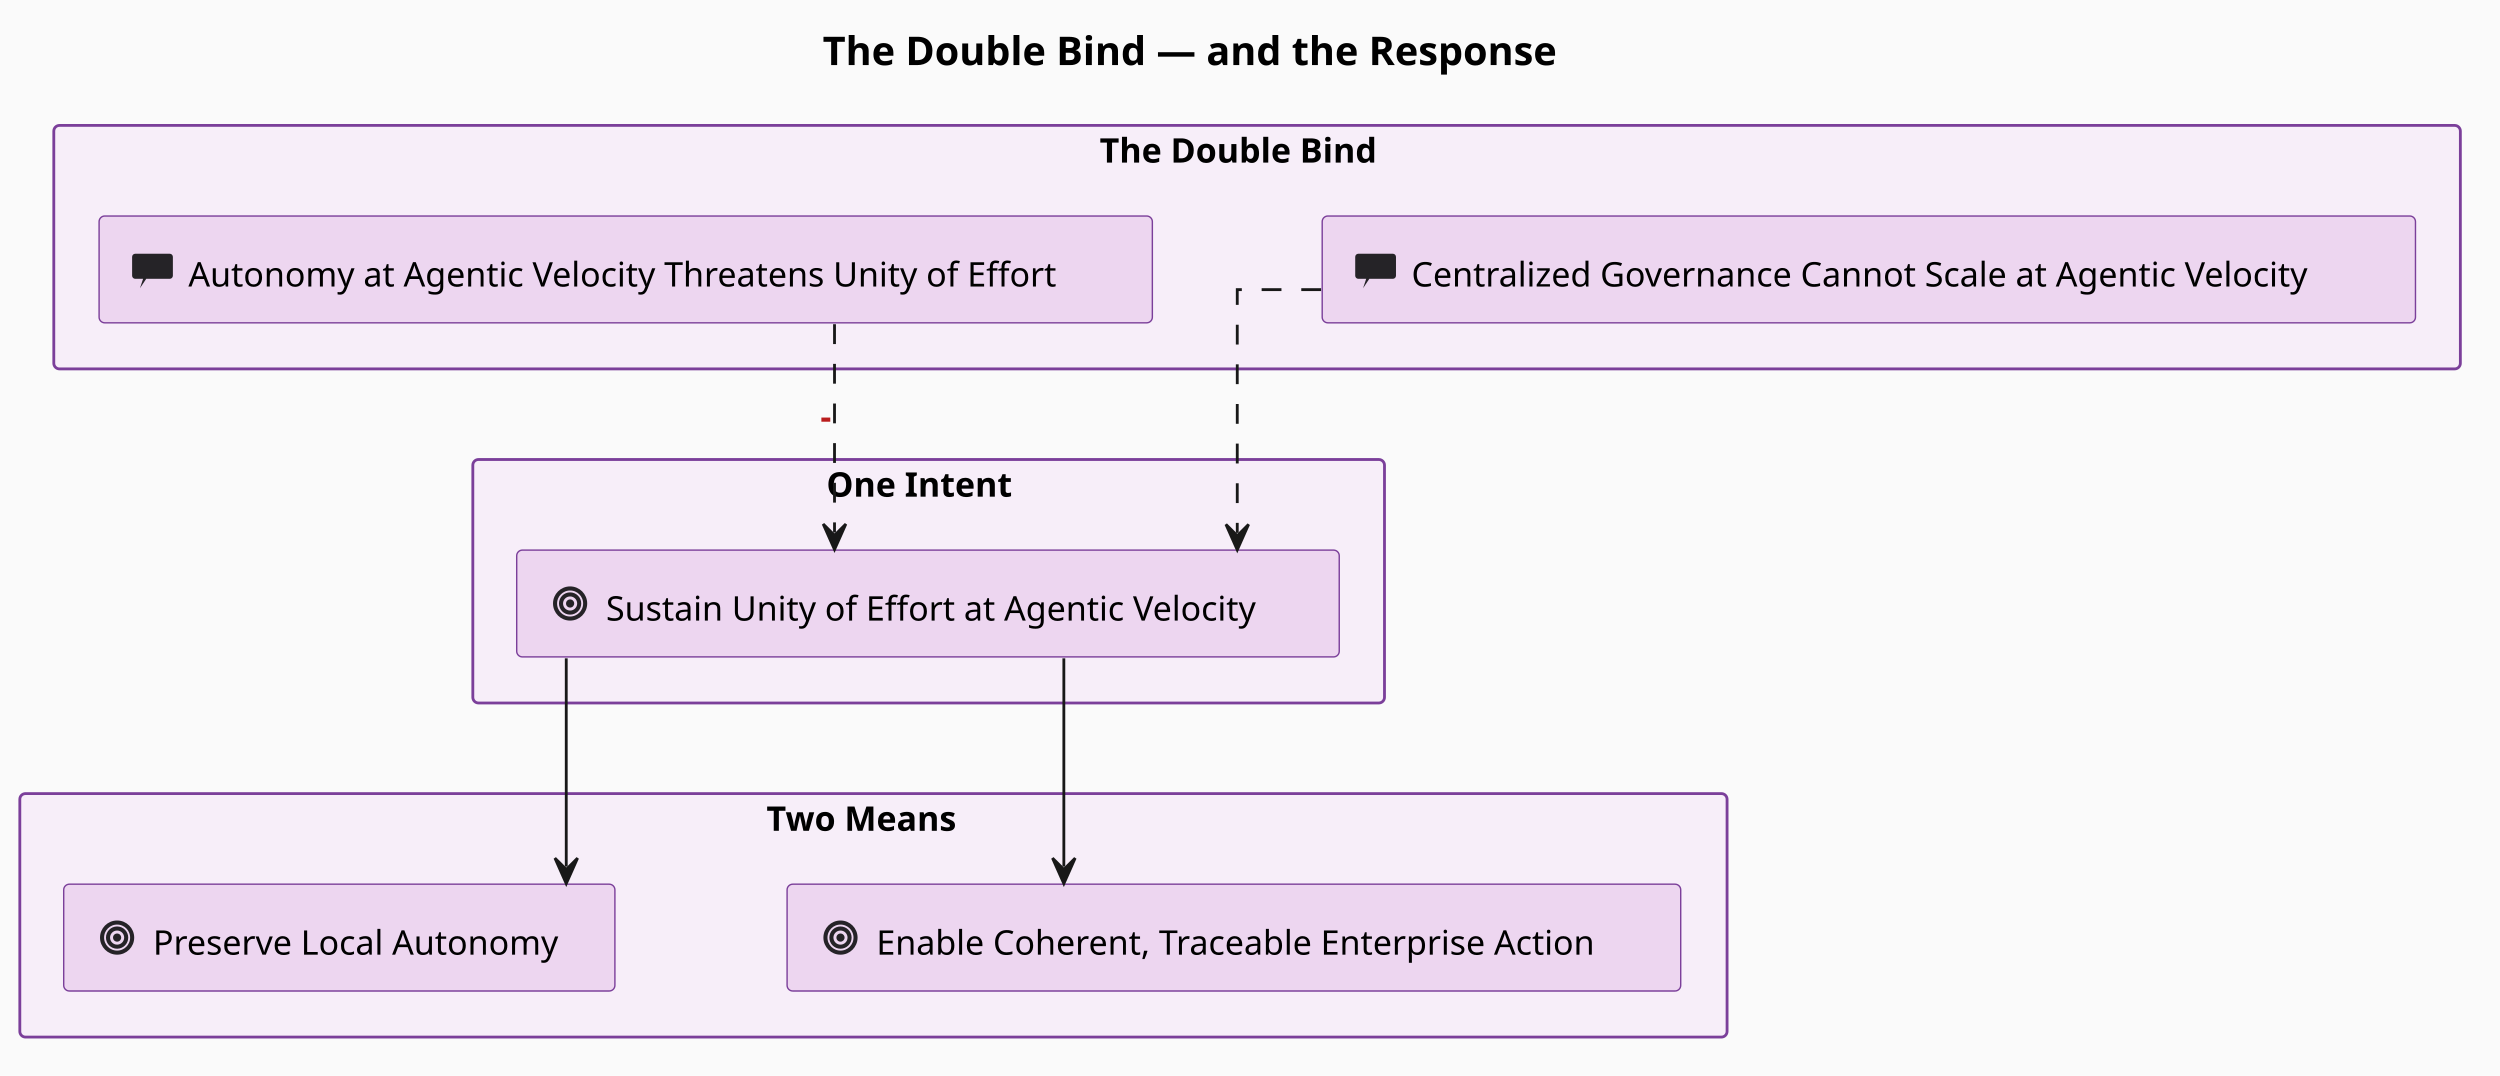
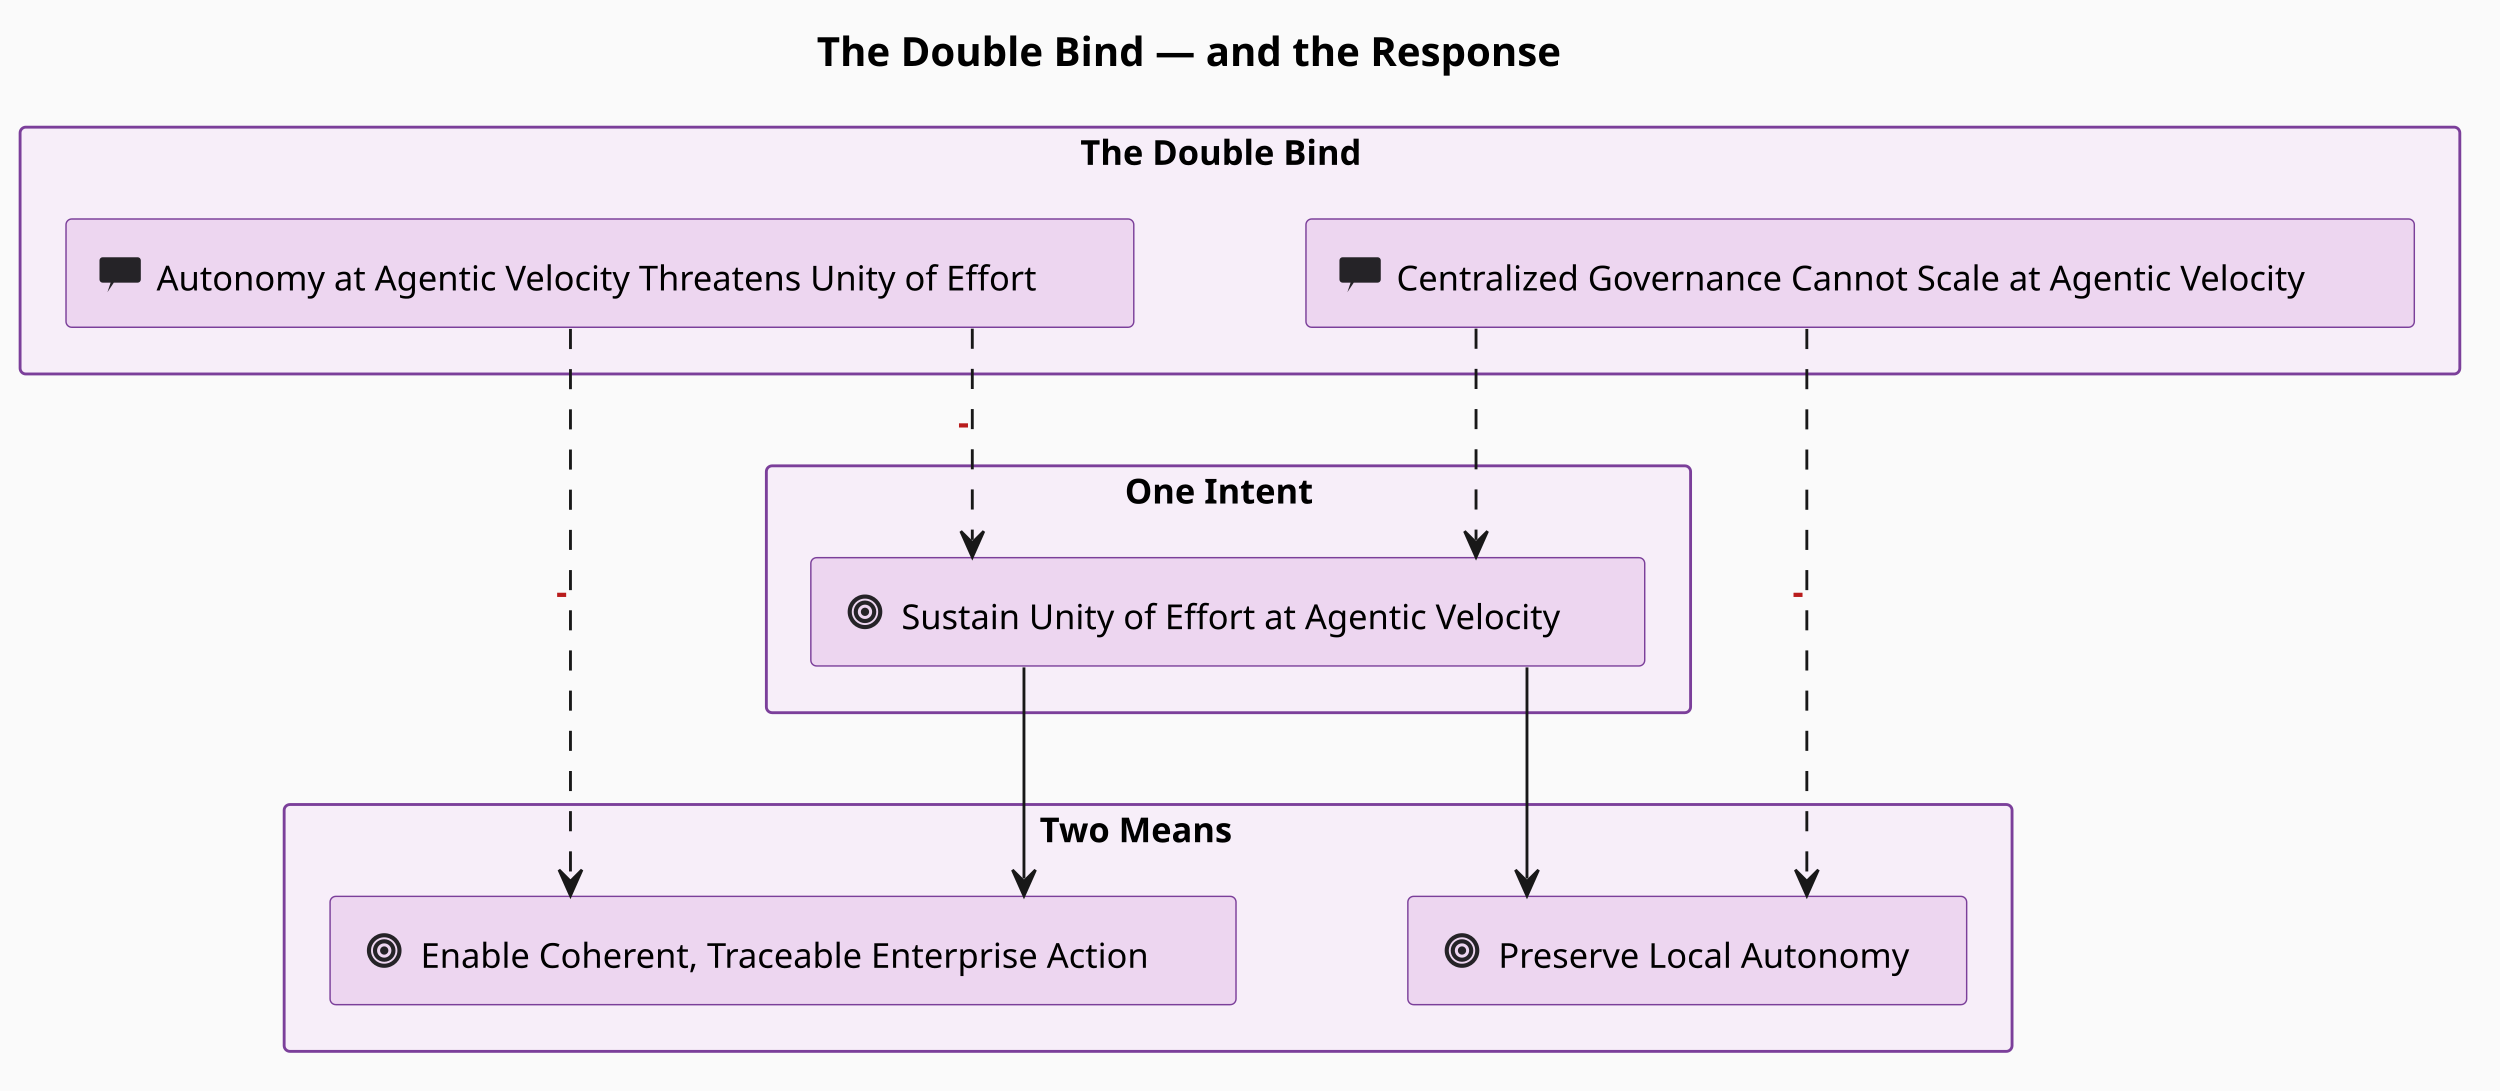
- <svg xmlns="http://www.w3.org/2000/svg" contentStyleType="text/css" data-diagram-type="DESCRIPTION" height="380px" preserveAspectRatio="none" style="width:883px;height:380px;background:#FAFAFA;" version="1.1" viewBox="0 0 883 380" width="883px" zoomAndPan="magnify">
+ <svg xmlns="http://www.w3.org/2000/svg" contentStyleType="text/css" data-diagram-type="DESCRIPTION" height="380px" preserveAspectRatio="none" style="width:871px;height:380px;background:#FAFAFA;" version="1.1" viewBox="0 0 871 380" width="871px" zoomAndPan="magnify">
  <defs />
  <g>
-     <rect fill="#FAFAFA" height="380" style="stroke:none;stroke-width:1;" width="883" x="0" y="0" />
+     <rect fill="#FAFAFA" height="380" style="stroke:none;stroke-width:1;" width="871" x="0" y="0" />
    <g class="title" data-source-line="70">
-       <text fill="#000000" font-family="sans-serif" font-size="14" font-weight="700" lengthAdjust="spacing" textLength="294.868" x="290.566" y="22.995">The Double Bind — and the Response</text>
+       <text fill="#000000" font-family="sans-serif" font-size="14" font-weight="700" lengthAdjust="spacing" textLength="294.868" x="284.566" y="22.995">The Double Bind — and the Response</text>
    </g>
    <g class="cluster" data-qualified-name="GRPA_1" data-source-line="72" id="ent0002">
-       <rect fill="#F7EEF9" height="86" rx="2" ry="2" style="stroke:#7B3F9A;stroke-width:1;" width="850" x="19" y="44.297" />
-       <text fill="#000000" font-family="sans-serif" font-size="12" font-weight="700" lengthAdjust="spacing" textLength="111.205" x="388.397" y="57.435">The Double Bind</text>
+       <rect fill="#F7EEF9" height="86" rx="2" ry="2" style="stroke:#7B3F9A;stroke-width:1;" width="850" x="7" y="44.297" />
+       <text fill="#000000" font-family="sans-serif" font-size="12" font-weight="700" lengthAdjust="spacing" textLength="111.205" x="376.397" y="57.435">The Double Bind</text>
    </g>
    <g class="cluster" data-qualified-name="GRPA_2" data-source-line="78" id="ent0006">
-       <rect fill="#F7EEF9" height="86" rx="2" ry="2" style="stroke:#7B3F9A;stroke-width:1;" width="322" x="167" y="162.297" />
-       <text fill="#000000" font-family="sans-serif" font-size="12" font-weight="700" lengthAdjust="spacing" textLength="72.223" x="291.889" y="175.435">One Intent</text>
+       <rect fill="#F7EEF9" height="86" rx="2" ry="2" style="stroke:#7B3F9A;stroke-width:1;" width="322" x="267" y="162.297" />
+       <text fill="#000000" font-family="sans-serif" font-size="12" font-weight="700" lengthAdjust="spacing" textLength="72.223" x="391.889" y="175.435">One Intent</text>
    </g>
    <g class="cluster" data-qualified-name="GRPA_3" data-source-line="82" id="ent0008">
-       <rect fill="#F7EEF9" height="86" rx="2" ry="2" style="stroke:#7B3F9A;stroke-width:1;" width="603" x="7" y="280.297" />
-       <text fill="#000000" font-family="sans-serif" font-size="12" font-weight="700" lengthAdjust="spacing" textLength="75.557" x="270.722" y="293.435">Two Means</text>
+       <rect fill="#F7EEF9" height="86" rx="2" ry="2" style="stroke:#7B3F9A;stroke-width:1;" width="602" x="99" y="280.297" />
+       <text fill="#000000" font-family="sans-serif" font-size="12" font-weight="700" lengthAdjust="spacing" textLength="75.557" x="362.222" y="293.435">Two Means</text>
    </g>
    <g class="entity" data-qualified-name="GRPA_1.ASS_CK90bp" data-source-line="73" id="ent0003">
-       <rect fill="#EDD6F0" height="37.723" rx="2" ry="2" style="stroke:#7B3F9A;stroke-width:0.5;" width="372.012" x="35" y="76.297" />
-       <path d="M47.769,89.62 L59.954,89.62 A1.108,1.108 0 0 1 61.062,90.728 L61.062,97.374 A1.108,1.108 0 0 1 59.954,98.481 L51.646,98.481 L49.431,101.805 L50.538,98.481 L47.769,98.481 A1.108,1.108 0 0 1 46.661,97.374 L46.661,90.728 A1.108,1.108 0 0 1 47.769,89.62" fill="#252327" style="stroke:none;stroke-width:0.5;" />
-       <text fill="#000000" font-family="sans-serif" font-size="12" lengthAdjust="spacing" textLength="330.475" x="66.537" y="101.19">Autonomy at Agentic Velocity Threatens Unity of Effort</text>
+       <rect fill="#EDD6F0" height="37.723" rx="2" ry="2" style="stroke:#7B3F9A;stroke-width:0.5;" width="372.012" x="23" y="76.297" />
+       <path d="M35.769,89.62 L47.954,89.62 A1.108,1.108 0 0 1 49.062,90.728 L49.062,97.374 A1.108,1.108 0 0 1 47.954,98.481 L39.646,98.481 L37.431,101.805 L38.538,98.481 L35.769,98.481 A1.108,1.108 0 0 1 34.661,97.374 L34.661,90.728 A1.108,1.108 0 0 1 35.769,89.62" fill="#252327" style="stroke:none;stroke-width:0.5;" />
+       <text fill="#000000" font-family="sans-serif" font-size="12" lengthAdjust="spacing" textLength="330.475" x="54.538" y="101.19">Autonomy at Agentic Velocity Threatens Unity of Effort</text>
    </g>
    <g class="entity" data-qualified-name="GRPA_1.ASS_a6vxyj" data-source-line="74" id="ent0004">
-       <rect fill="#EDD6F0" height="37.723" rx="2" ry="2" style="stroke:#7B3F9A;stroke-width:0.5;" width="386.145" x="467" y="76.297" />
-       <path d="M479.769,89.62 L491.954,89.62 A1.108,1.108 0 0 1 493.062,90.728 L493.062,97.374 A1.108,1.108 0 0 1 491.954,98.481 L483.646,98.481 L481.431,101.805 L482.538,98.481 L479.769,98.481 A1.108,1.108 0 0 1 478.661,97.374 L478.661,90.728 A1.108,1.108 0 0 1 479.769,89.62" fill="#252327" style="stroke:none;stroke-width:0.5;" />
-       <text fill="#000000" font-family="sans-serif" font-size="12" lengthAdjust="spacing" textLength="344.607" x="498.538" y="101.19">Centralized Governance Cannot Scale at Agentic Velocity</text>
+       <rect fill="#EDD6F0" height="37.723" rx="2" ry="2" style="stroke:#7B3F9A;stroke-width:0.5;" width="386.145" x="455" y="76.297" />
+       <path d="M467.769,89.62 L479.954,89.62 A1.108,1.108 0 0 1 481.062,90.728 L481.062,97.374 A1.108,1.108 0 0 1 479.954,98.481 L471.646,98.481 L469.431,101.805 L470.538,98.481 L467.769,98.481 A1.108,1.108 0 0 1 466.661,97.374 L466.661,90.728 A1.108,1.108 0 0 1 467.769,89.62" fill="#252327" style="stroke:none;stroke-width:0.5;" />
+       <text fill="#000000" font-family="sans-serif" font-size="12" lengthAdjust="spacing" textLength="344.607" x="486.538" y="101.19">Centralized Governance Cannot Scale at Agentic Velocity</text>
    </g>
    <g class="entity" data-qualified-name="GRPA_2.GOL_FCfDuc" data-source-line="79" id="ent0007">
-       <rect fill="#EDD6F0" height="37.723" rx="2" ry="2" style="stroke:#7B3F9A;stroke-width:0.5;" width="290.52" x="182.5" y="194.297" />
-       <ellipse cx="201.362" cy="213.158" fill="none" rx="5.317" ry="5.317" style="stroke:#252327;stroke-width:1.44;" />
-       <ellipse cx="201.362" cy="213.158" fill="none" rx="3.212" ry="3.212" style="stroke:#252327;stroke-width:1.44;" />
-       <ellipse cx="201.362" cy="213.158" fill="#252327" rx="1.44" ry="1.44" style="stroke:none;stroke-width:1.44;" />
-       <text fill="#000000" font-family="sans-serif" font-size="12" lengthAdjust="spacing" textLength="248.982" x="214.037" y="219.19">Sustain Unity of Effort at Agentic Velocity</text>
+       <rect fill="#EDD6F0" height="37.723" rx="2" ry="2" style="stroke:#7B3F9A;stroke-width:0.5;" width="290.52" x="282.5" y="194.297" />
+       <ellipse cx="301.361" cy="213.158" fill="none" rx="5.317" ry="5.317" style="stroke:#252327;stroke-width:1.44;" />
+       <ellipse cx="301.361" cy="213.158" fill="none" rx="3.212" ry="3.212" style="stroke:#252327;stroke-width:1.44;" />
+       <ellipse cx="301.361" cy="213.158" fill="#252327" rx="1.44" ry="1.44" style="stroke:none;stroke-width:1.44;" />
+       <text fill="#000000" font-family="sans-serif" font-size="12" lengthAdjust="spacing" textLength="248.982" x="314.038" y="219.19">Sustain Unity of Effort at Agentic Velocity</text>
    </g>
    <g class="entity" data-qualified-name="GRPA_3.GOL_L4Ceuf" data-source-line="83" id="ent0009">
-       <rect fill="#EDD6F0" height="37.723" rx="2" ry="2" style="stroke:#7B3F9A;stroke-width:0.5;" width="194.684" x="22.5" y="312.297" />
-       <ellipse cx="41.361" cy="331.158" fill="none" rx="5.317" ry="5.317" style="stroke:#252327;stroke-width:1.44;" />
-       <ellipse cx="41.361" cy="331.158" fill="none" rx="3.212" ry="3.212" style="stroke:#252327;stroke-width:1.44;" />
-       <ellipse cx="41.361" cy="331.158" fill="#252327" rx="1.44" ry="1.44" style="stroke:none;stroke-width:1.44;" />
-       <text fill="#000000" font-family="sans-serif" font-size="12" lengthAdjust="spacing" textLength="153.147" x="54.038" y="337.19">Preserve Local Autonomy</text>
+       <rect fill="#EDD6F0" height="37.723" rx="2" ry="2" style="stroke:#7B3F9A;stroke-width:0.5;" width="194.684" x="490.5" y="312.297" />
+       <ellipse cx="509.361" cy="331.158" fill="none" rx="5.317" ry="5.317" style="stroke:#252327;stroke-width:1.44;" />
+       <ellipse cx="509.361" cy="331.158" fill="none" rx="3.212" ry="3.212" style="stroke:#252327;stroke-width:1.44;" />
+       <ellipse cx="509.361" cy="331.158" fill="#252327" rx="1.44" ry="1.44" style="stroke:none;stroke-width:1.44;" />
+       <text fill="#000000" font-family="sans-serif" font-size="12" lengthAdjust="spacing" textLength="153.147" x="522.038" y="337.19">Preserve Local Autonomy</text>
    </g>
    <g class="entity" data-qualified-name="GRPA_3.GOL_7RZp1S" data-source-line="84" id="ent0010">
-       <rect fill="#EDD6F0" height="37.723" rx="2" ry="2" style="stroke:#7B3F9A;stroke-width:0.5;" width="315.627" x="278" y="312.297" />
-       <ellipse cx="296.861" cy="331.158" fill="none" rx="5.317" ry="5.317" style="stroke:#252327;stroke-width:1.44;" />
-       <ellipse cx="296.861" cy="331.158" fill="none" rx="3.212" ry="3.212" style="stroke:#252327;stroke-width:1.44;" />
-       <ellipse cx="296.861" cy="331.158" fill="#252327" rx="1.44" ry="1.44" style="stroke:none;stroke-width:1.44;" />
-       <text fill="#000000" font-family="sans-serif" font-size="12" lengthAdjust="spacing" textLength="274.09" x="309.538" y="337.19">Enable Coherent, Traceable Enterprise Action</text>
+       <rect fill="#EDD6F0" height="37.723" rx="2" ry="2" style="stroke:#7B3F9A;stroke-width:0.5;" width="315.627" x="115" y="312.297" />
+       <ellipse cx="133.862" cy="331.158" fill="none" rx="5.317" ry="5.317" style="stroke:#252327;stroke-width:1.44;" />
+       <ellipse cx="133.862" cy="331.158" fill="none" rx="3.212" ry="3.212" style="stroke:#252327;stroke-width:1.44;" />
+       <ellipse cx="133.862" cy="331.158" fill="#252327" rx="1.44" ry="1.44" style="stroke:none;stroke-width:1.44;" />
+       <text fill="#000000" font-family="sans-serif" font-size="12" lengthAdjust="spacing" textLength="274.09" x="146.537" y="337.19">Enable Coherent, Traceable Enterprise Action</text>
    </g>
-     <g class="link" data-entity-1="ent0003" data-entity-2="ent0007" data-link-type="dependency" data-source-line="89" id="lnk12">
-       <path d="M294.75,114.517 C294.75,136.457 294.75,166.147 294.75,188.087" fill="none" id="ASS_CK90bp-to-GOL_FCfDuc" style="stroke:#181818;stroke-width:1;stroke-dasharray:7,7;" />
-       <polygon fill="#181818" points="294.75,194.087,298.75,185.087,294.75,189.087,290.75,185.087,294.75,194.087" style="stroke:#181818;stroke-width:1;" />
-       <text fill="#B91C1C" font-family="sans-serif" font-size="12" font-weight="700" lengthAdjust="spacing" textLength="4.981" x="289.75" y="151.435">-</text>
+     <g class="link" data-entity-1="ent0004" data-entity-2="ent0007" data-link-type="dependency" data-source-line="89" id="lnk12">
+       <path d="M514.25,114.517 C514.25,136.457 514.25,166.147 514.25,188.087" fill="none" id="ASS_a6vxyj-to-GOL_FCfDuc" style="stroke:#181818;stroke-width:1;stroke-dasharray:7,7;" />
+       <polygon fill="#181818" points="514.25,194.087,518.25,185.087,514.25,189.087,510.25,185.087,514.25,194.087" style="stroke:#181818;stroke-width:1;" />
    </g>
-     <g class="link" data-entity-1="ent0004" data-entity-2="ent0007" data-link-type="dependency" data-source-line="90" id="lnk13">
-       <path d="M466.61,102.297 C448.64,102.297 437,102.297 437,102.297 C437,102.297 437,156.477 437,188.217" fill="none" id="ASS_a6vxyj-to-GOL_FCfDuc" style="stroke:#181818;stroke-width:1;stroke-dasharray:7,7;" />
-       <polygon fill="#181818" points="437,194.217,441,185.217,437,189.217,433,185.217,437,194.217" style="stroke:#181818;stroke-width:1;" />
+     <g class="link" data-entity-1="ent0004" data-entity-2="ent0009" data-link-type="dependency" data-source-line="90" id="lnk13">
+       <path d="M629.5,114.607 C629.5,158.977 629.5,261.747 629.5,306.047" fill="none" id="ASS_a6vxyj-to-GOL_L4Ceuf" style="stroke:#181818;stroke-width:1;stroke-dasharray:7,7;" />
+       <polygon fill="#181818" points="629.5,312.047,633.5,303.047,629.5,307.047,625.5,303.047,629.5,312.047" style="stroke:#181818;stroke-width:1;" />
+       <text fill="#B91C1C" font-family="sans-serif" font-size="12" font-weight="700" lengthAdjust="spacing" textLength="4.981" x="624.5" y="210.465">-</text>
    </g>
-     <g class="link" data-entity-1="ent0007" data-entity-2="ent0009" data-link-type="dependency" data-source-line="91" id="lnk14">
-       <path d="M200,232.517 C200,254.457 200,284.147 200,306.087" fill="none" id="GOL_FCfDuc-to-GOL_L4Ceuf" style="stroke:#181818;stroke-width:1;" />
-       <polygon fill="#181818" points="200,312.087,204,303.087,200,307.087,196,303.087,200,312.087" style="stroke:#181818;stroke-width:1;" />
+     <g class="link" data-entity-1="ent0003" data-entity-2="ent0007" data-link-type="dependency" data-source-line="91" id="lnk14">
+       <path d="M338.75,114.517 C338.75,136.457 338.75,166.147 338.75,188.087" fill="none" id="ASS_CK90bp-to-GOL_FCfDuc" style="stroke:#181818;stroke-width:1;stroke-dasharray:7,7;" />
+       <polygon fill="#181818" points="338.75,194.087,342.75,185.087,338.75,189.087,334.75,185.087,338.75,194.087" style="stroke:#181818;stroke-width:1;" />
+       <text fill="#B91C1C" font-family="sans-serif" font-size="12" font-weight="700" lengthAdjust="spacing" textLength="4.981" x="333.75" y="151.435">-</text>
    </g>
-     <g class="link" data-entity-1="ent0007" data-entity-2="ent0010" data-link-type="dependency" data-source-line="92" id="lnk15">
-       <path d="M375.75,232.517 C375.75,254.457 375.75,284.147 375.75,306.087" fill="none" id="GOL_FCfDuc-to-GOL_7RZp1S" style="stroke:#181818;stroke-width:1;" />
-       <polygon fill="#181818" points="375.75,312.087,379.75,303.087,375.75,307.087,371.75,303.087,375.75,312.087" style="stroke:#181818;stroke-width:1;" />
+     <g class="link" data-entity-1="ent0003" data-entity-2="ent0010" data-link-type="dependency" data-source-line="92" id="lnk15">
+       <path d="M198.75,114.607 C198.75,158.977 198.75,261.747 198.75,306.047" fill="none" id="ASS_CK90bp-to-GOL_7RZp1S" style="stroke:#181818;stroke-width:1;stroke-dasharray:7,7;" />
+       <polygon fill="#181818" points="198.75,312.047,202.75,303.047,198.75,307.047,194.75,303.047,198.75,312.047" style="stroke:#181818;stroke-width:1;" />
+       <text fill="#B91C1C" font-family="sans-serif" font-size="12" font-weight="700" lengthAdjust="spacing" textLength="4.981" x="193.75" y="210.465">-</text>
+     </g>
+     <g class="link" data-entity-1="ent0007" data-entity-2="ent0010" data-link-type="dependency" data-source-line="93" id="lnk16">
+       <path d="M356.75,232.517 C356.75,254.457 356.75,284.147 356.75,306.087" fill="none" id="GOL_FCfDuc-to-GOL_7RZp1S" style="stroke:#181818;stroke-width:1;" />
+       <polygon fill="#181818" points="356.75,312.087,360.75,303.087,356.75,307.087,352.75,303.087,356.75,312.087" style="stroke:#181818;stroke-width:1;" />
+     </g>
+     <g class="link" data-entity-1="ent0007" data-entity-2="ent0009" data-link-type="dependency" data-source-line="94" id="lnk17">
+       <path d="M532,232.517 C532,254.457 532,284.147 532,306.087" fill="none" id="GOL_FCfDuc-to-GOL_L4Ceuf" style="stroke:#181818;stroke-width:1;" />
+       <polygon fill="#181818" points="532,312.087,536,303.087,532,307.087,528,303.087,532,312.087" style="stroke:#181818;stroke-width:1;" />
    </g>
  </g>
</svg>
